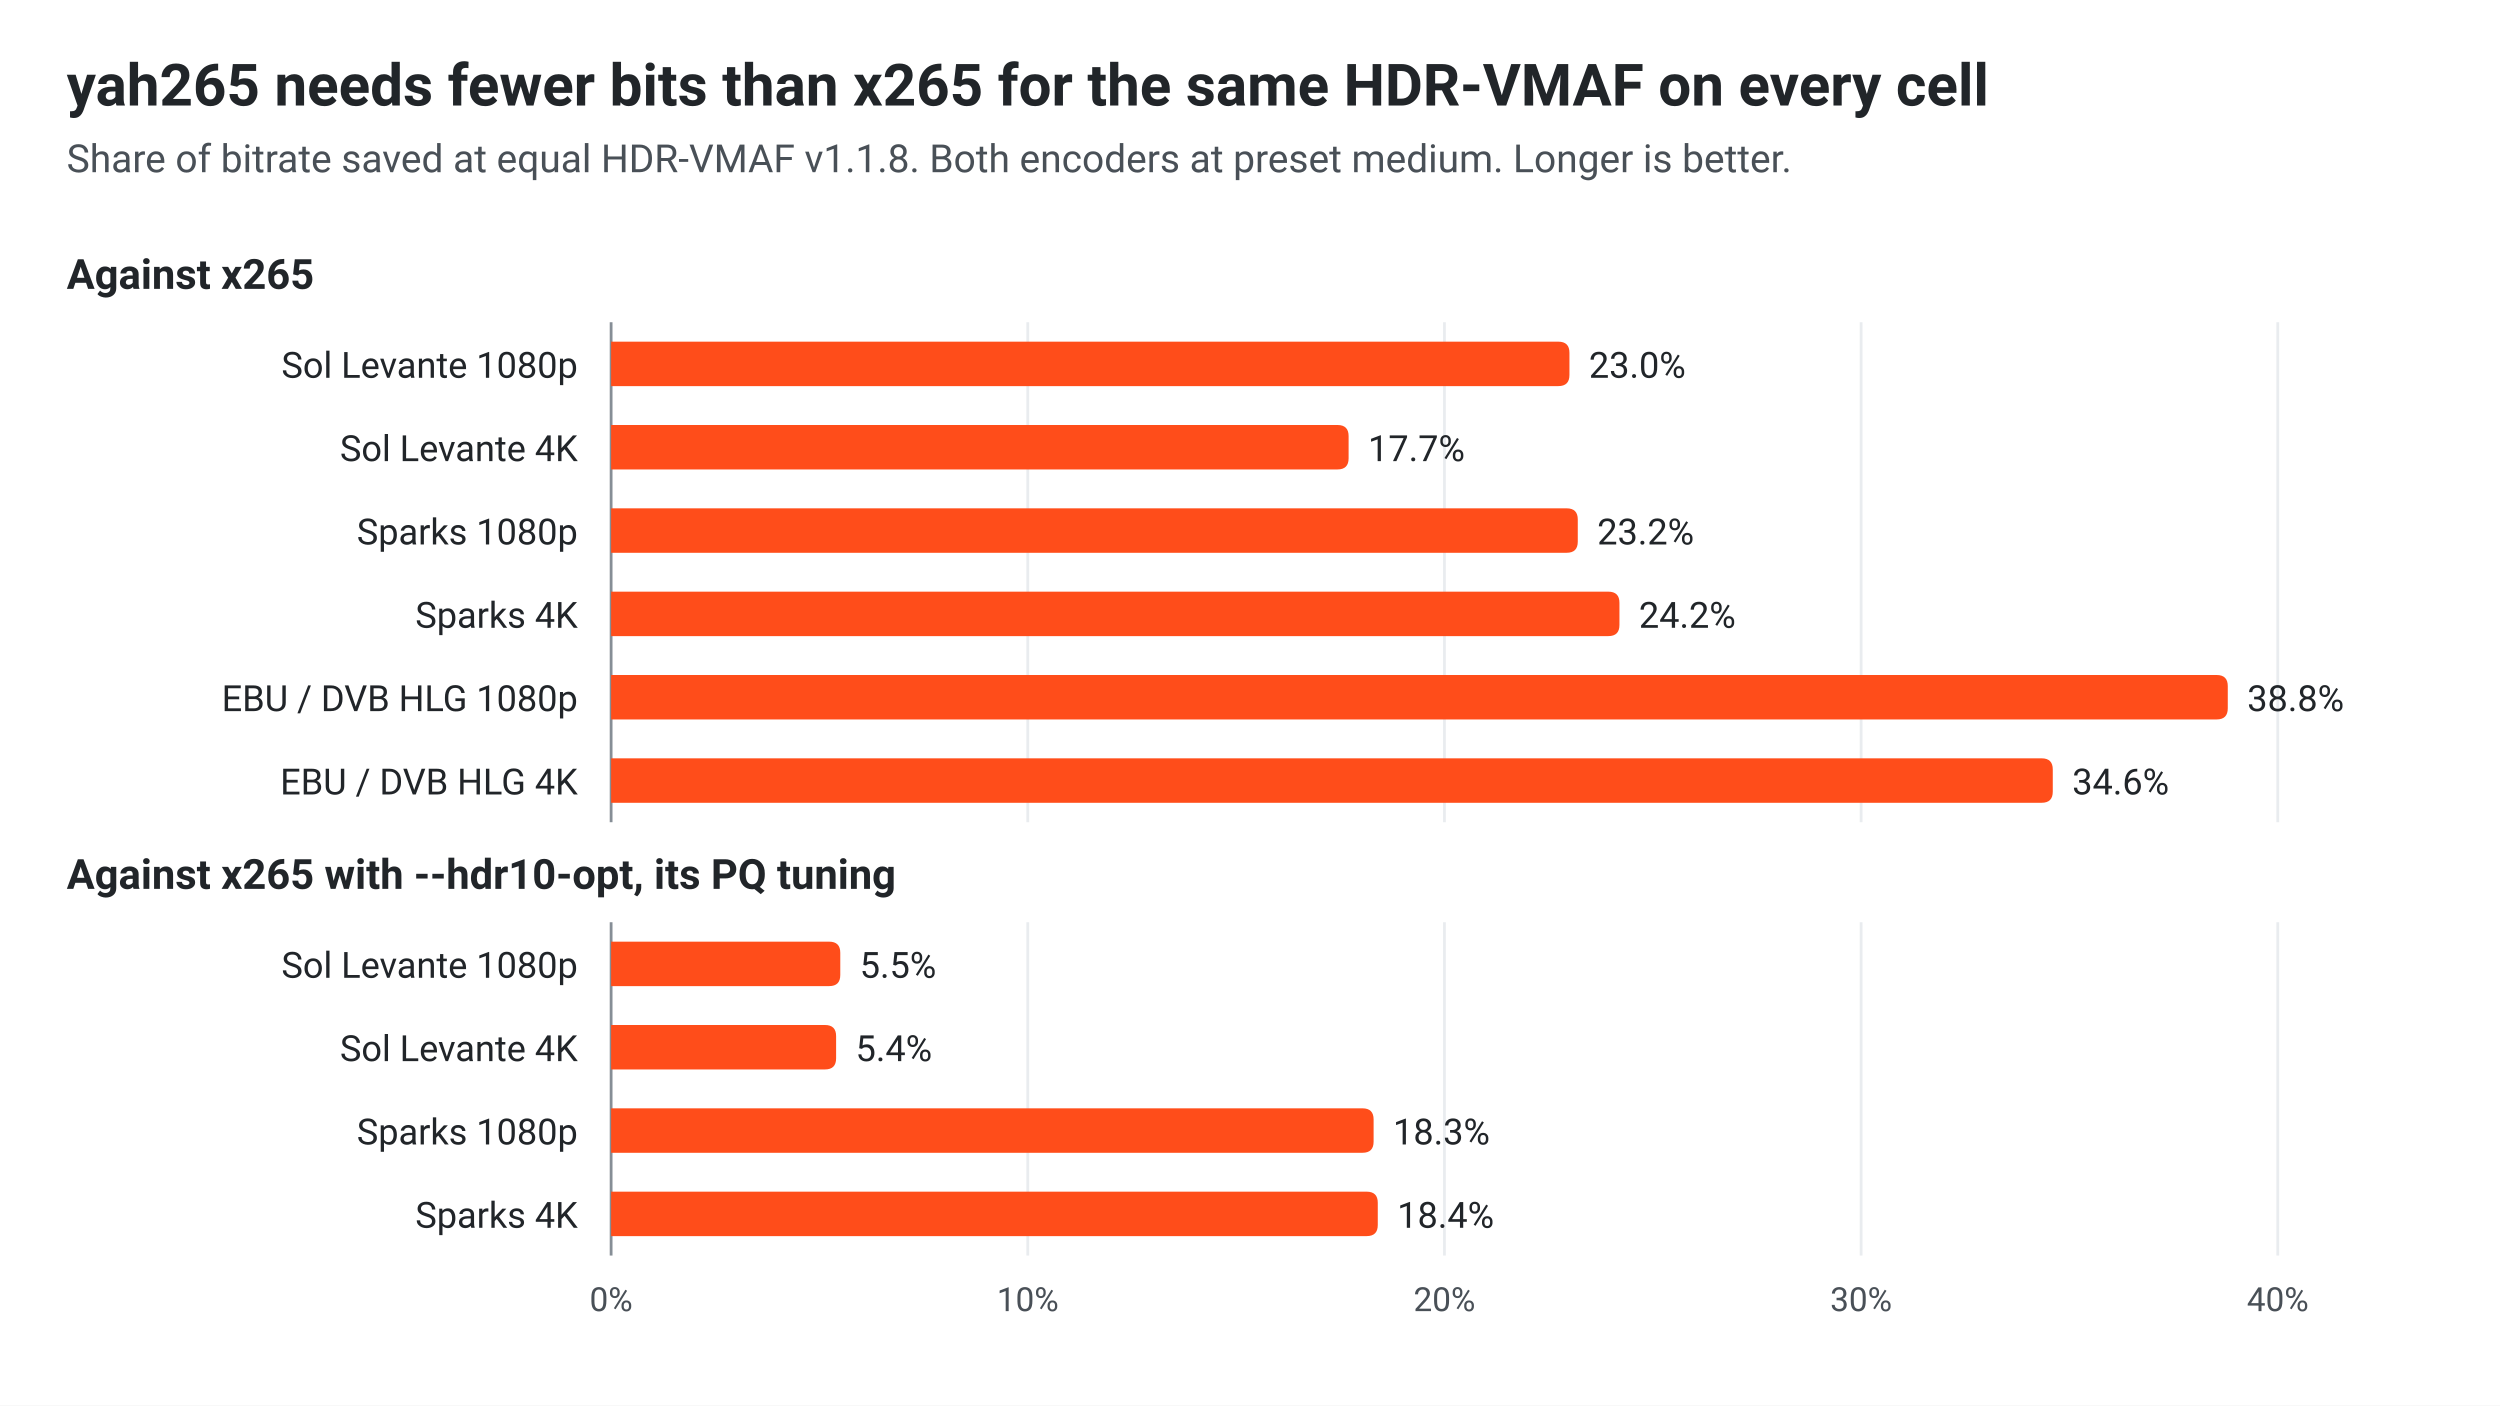
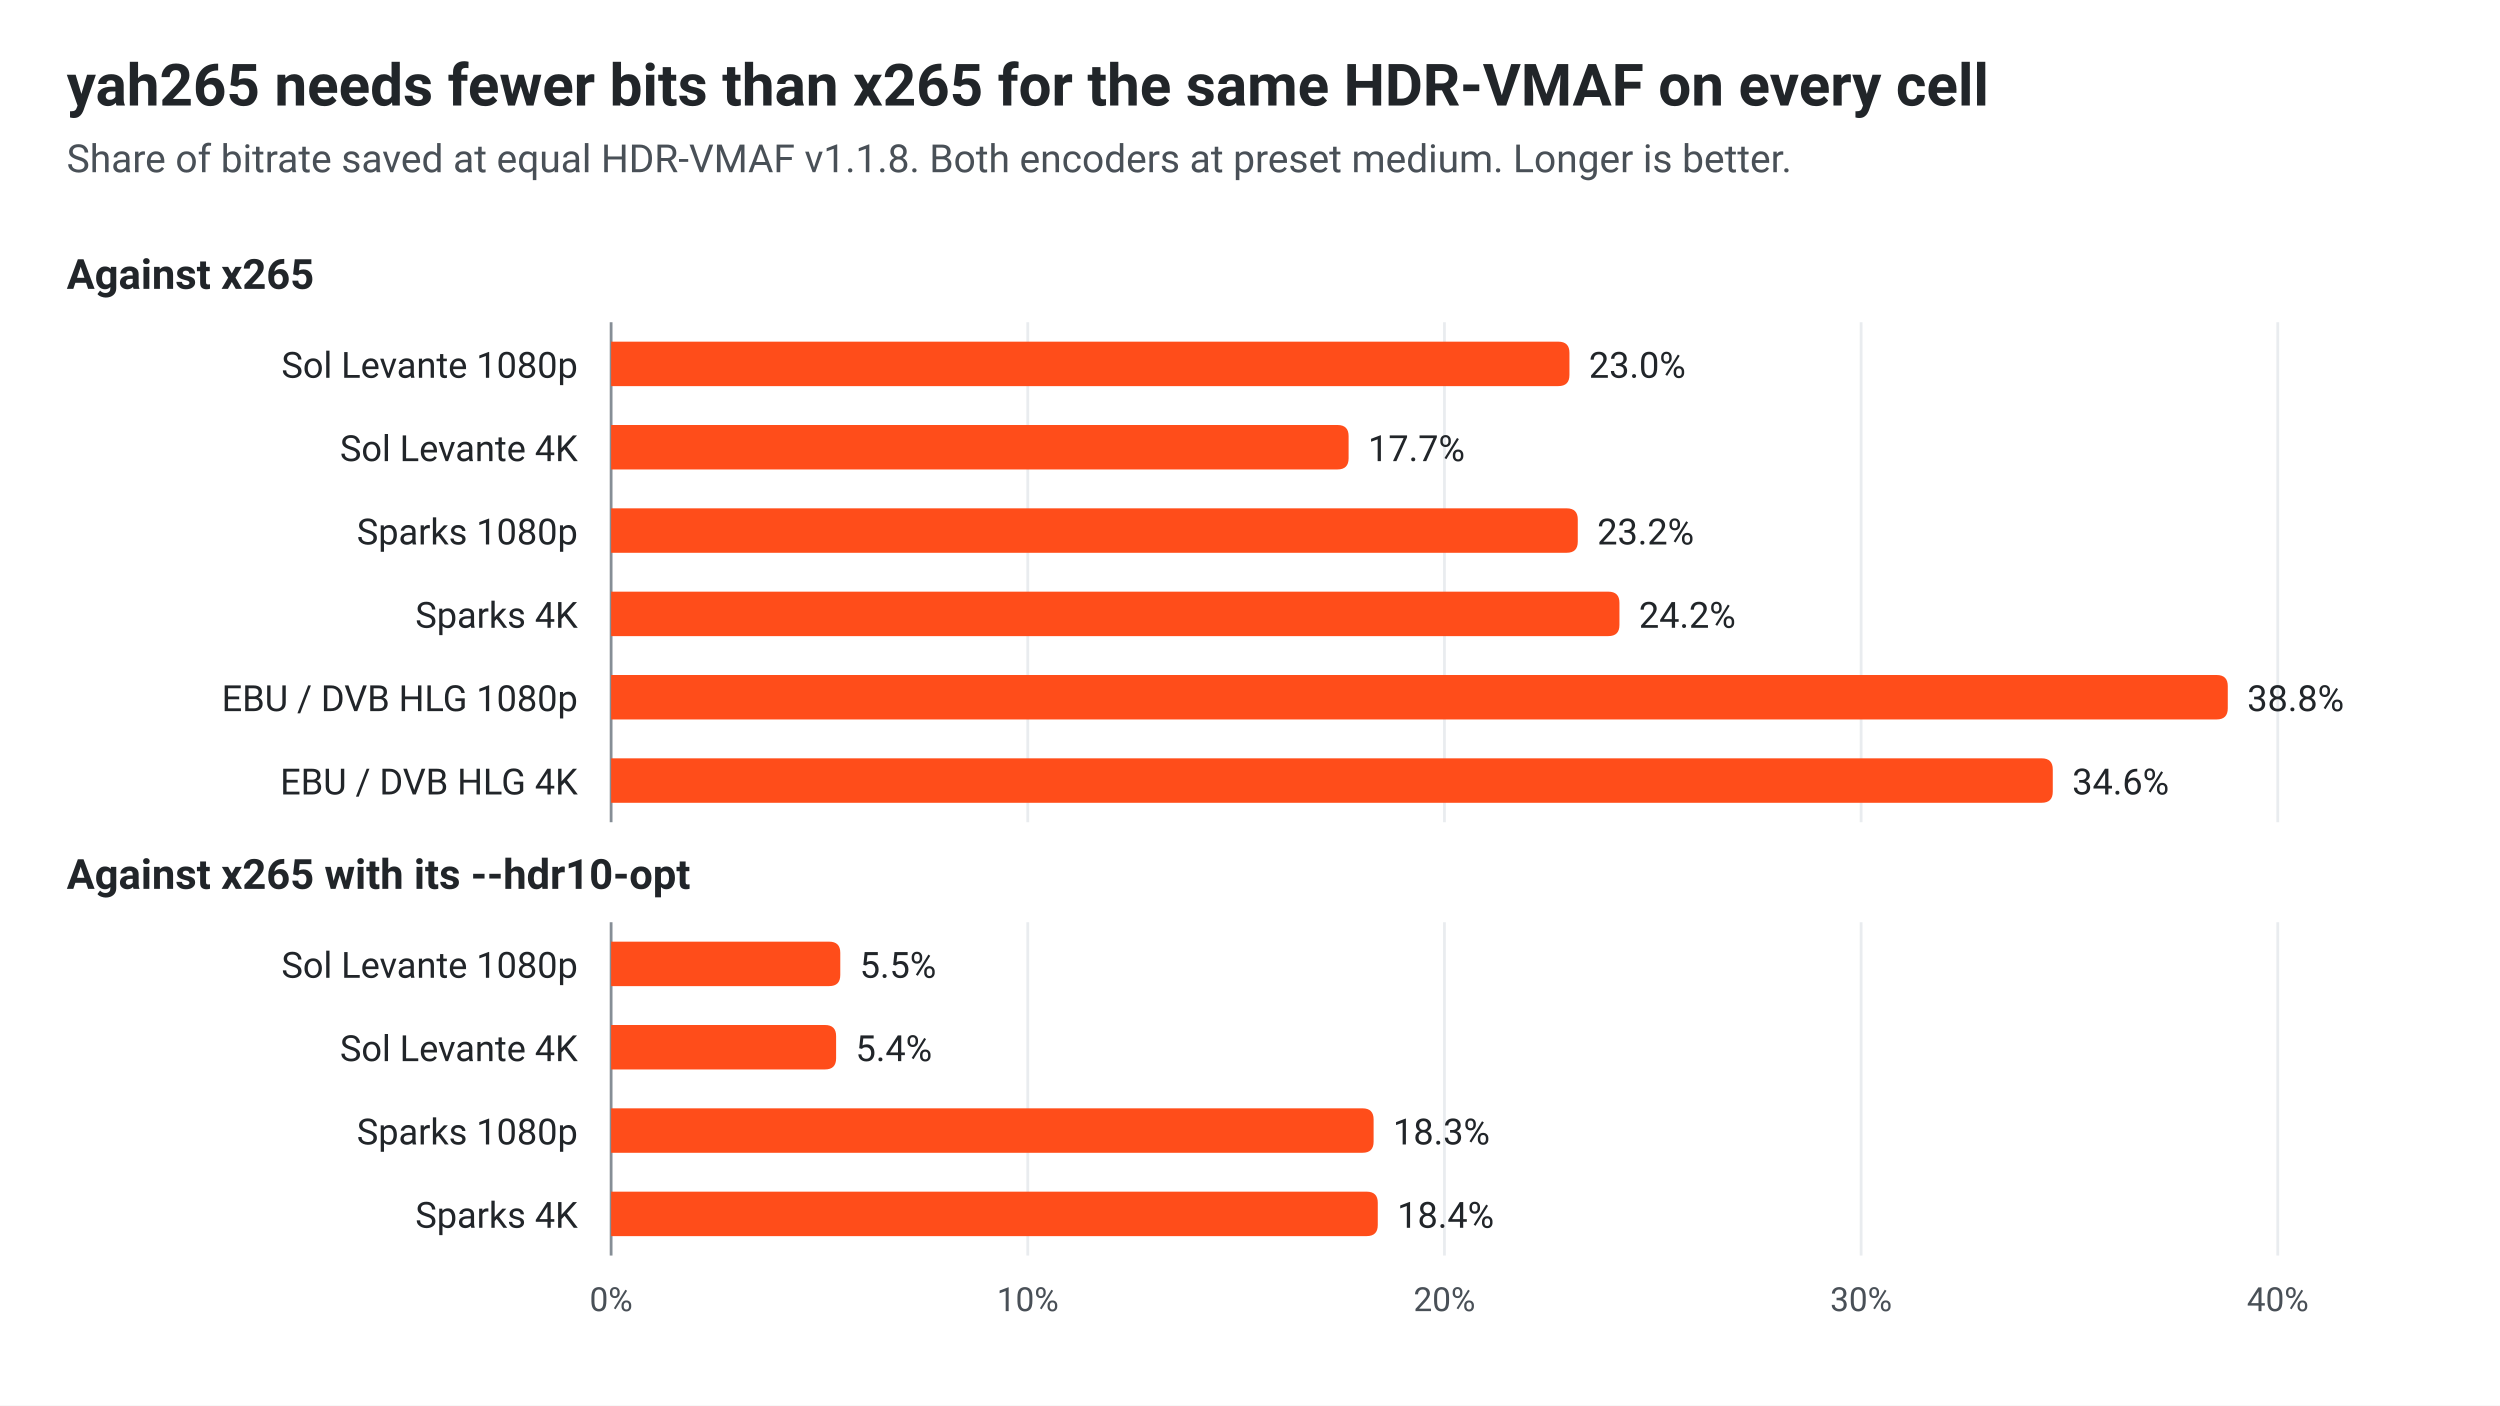
<svg xmlns="http://www.w3.org/2000/svg" viewBox="0 0 900 506" role="img">
  <style>
.bg{fill:#ffffff}.t1{fill:#212529}.t2{fill:#495057}.grid{stroke:#e9ecef}
.base{stroke:#868e96}.ring{stroke:#ffffff}.med{stroke:#212529}.band{fill:#f1f3f5}
.s1{fill:#ff4d1a}.s2{fill:#00919a}.s3{fill:#6250d6}.sx{fill:#868e96}
.l1{stroke:#ff4d1a}.l2{stroke:#00919a}.l3{stroke:#6250d6}.lx{stroke:#868e96}.span{stroke:#dee2e6}
.note{fill:#b8330a}.wash{fill:#ffe8dc}
text{font-family:system-ui,-apple-system,"Segoe UI",Roboto,Helvetica,Arial,sans-serif}
@media (prefers-color-scheme:dark){
.bg{fill:#1b1c1e}.t1{fill:#e9ecee}.t2{fill:#b6bcc1}.grid{stroke:#2e3135}
.base{stroke:#8f959a}.ring{stroke:#1b1c1e}.med{stroke:#e9ecee}.band{fill:#23262a}
.s1{fill:#ff4d1a}.s2{fill:#12a3ad}.s3{fill:#9085e9}.sx{fill:#8f959a}
.l1{stroke:#ff4d1a}.l2{stroke:#12a3ad}.l3{stroke:#9085e9}.lx{stroke:#8f959a}.span{stroke:#3a3e43}
.note{fill:#ff8a5c}.wash{fill:#45200f}}
</style>
  <rect width="100%" height="100%" class="bg" />
  <text x="24.0" y="38.0" font-size="21" class="t1" text-anchor="start" font-weight="600">yah265 needs fewer bits than x265 for the same HDR-VMAF on every cell</text>
  <text x="24.0" y="62.0" font-size="14" class="t2" text-anchor="start">Share of bitrate saved at equal HDR-VMAF v1.1.8. Both encoders at preset medium. Longer is better.</text>
  <text x="24.0" y="104.0" font-size="15" class="t1" text-anchor="start" font-weight="600">Against x265</text>
  <line x1="370.0" y1="116" x2="370.0" y2="296" class="grid" />
  <line x1="520.0" y1="116" x2="520.0" y2="296" class="grid" />
  <line x1="670.0" y1="116" x2="670.0" y2="296" class="grid" />
  <line x1="820.0" y1="116" x2="820.0" y2="296" class="grid" />
  <line x1="220.0" y1="116" x2="220.0" y2="296" class="base" />
  <text x="208.0" y="136.0" font-size="13" class="t1" text-anchor="end">Sol Levante 1080p</text>
  <path d="M220.0,123.0 H561.0 Q565.0,123.0 565.0,127.0 V135.0 Q565.0,139.0 561.0,139.0 H220.0 Z" class="s1" />
  <text x="572.0" y="136.0" font-size="13" class="t1" text-anchor="start">23.0%</text>
  <text x="208.0" y="166.0" font-size="13" class="t1" text-anchor="end">Sol Levante 4K</text>
  <path d="M220.0,153.0 H481.5 Q485.5,153.0 485.5,157.0 V165.0 Q485.5,169.0 481.5,169.0 H220.0 Z" class="s1" />
  <text x="492.5" y="166.0" font-size="13" class="t1" text-anchor="start">17.7%</text>
  <text x="208.0" y="196.0" font-size="13" class="t1" text-anchor="end">Sparks 1080p</text>
  <path d="M220.0,183.0 H564.0 Q568.0,183.0 568.0,187.0 V195.0 Q568.0,199.0 564.0,199.0 H220.0 Z" class="s1" />
  <text x="575.0" y="196.0" font-size="13" class="t1" text-anchor="start">23.2%</text>
  <text x="208.0" y="226.0" font-size="13" class="t1" text-anchor="end">Sparks 4K</text>
  <path d="M220.0,213.0 H579.0 Q583.0,213.0 583.0,217.0 V225.0 Q583.0,229.0 579.0,229.0 H220.0 Z" class="s1" />
  <text x="590.0" y="226.0" font-size="13" class="t1" text-anchor="start">24.2%</text>
  <text x="208.0" y="256.0" font-size="13" class="t1" text-anchor="end">EBU / DVB HLG 1080p</text>
  <path d="M220.0,243.0 H798.0 Q802.0,243.0 802.0,247.0 V255.0 Q802.0,259.0 798.0,259.0 H220.0 Z" class="s1" />
  <text x="809.0" y="256.0" font-size="13" class="t1" text-anchor="start">38.8%</text>
  <text x="208.0" y="286.0" font-size="13" class="t1" text-anchor="end">EBU / DVB HLG 4K</text>
  <path d="M220.0,273.0 H735.0 Q739.0,273.0 739.0,277.0 V285.0 Q739.0,289.0 735.0,289.0 H220.0 Z" class="s1" />
  <text x="746.0" y="286.0" font-size="13" class="t1" text-anchor="start">34.6%</text>
-   <text x="24.0" y="320.0" font-size="15" class="t1" text-anchor="start" font-weight="600">Against x265 with --hdr10-opt, its PQ tuning</text>
+   <text x="24.0" y="320.0" font-size="15" class="t1" text-anchor="start" font-weight="600">Against x265 with its --hdr10-opt</text>
  <line x1="370.0" y1="332" x2="370.0" y2="452" class="grid" />
  <line x1="520.0" y1="332" x2="520.0" y2="452" class="grid" />
  <line x1="670.0" y1="332" x2="670.0" y2="452" class="grid" />
  <line x1="820.0" y1="332" x2="820.0" y2="452" class="grid" />
  <line x1="220.0" y1="332" x2="220.0" y2="452" class="base" />
  <text x="208.0" y="352.0" font-size="13" class="t1" text-anchor="end">Sol Levante 1080p</text>
  <path d="M220.0,339.0 H298.5 Q302.5,339.0 302.5,343.0 V351.0 Q302.5,355.0 298.5,355.0 H220.0 Z" class="s1" />
  <text x="309.5" y="352.0" font-size="13" class="t1" text-anchor="start">5.5%</text>
  <text x="208.0" y="382.0" font-size="13" class="t1" text-anchor="end">Sol Levante 4K</text>
  <path d="M220.0,369.0 H297.0 Q301.0,369.0 301.0,373.0 V381.0 Q301.0,385.0 297.0,385.0 H220.0 Z" class="s1" />
  <text x="308.0" y="382.0" font-size="13" class="t1" text-anchor="start">5.4%</text>
  <text x="208.0" y="412.0" font-size="13" class="t1" text-anchor="end">Sparks 1080p</text>
  <path d="M220.0,399.0 H490.5 Q494.5,399.0 494.5,403.0 V411.0 Q494.5,415.0 490.5,415.0 H220.0 Z" class="s1" />
  <text x="501.5" y="412.0" font-size="13" class="t1" text-anchor="start">18.3%</text>
  <text x="208.0" y="442.0" font-size="13" class="t1" text-anchor="end">Sparks 4K</text>
  <path d="M220.0,429.0 H492.0 Q496.0,429.0 496.0,433.0 V441.0 Q496.0,445.0 492.0,445.0 H220.0 Z" class="s1" />
  <text x="503.0" y="442.0" font-size="13" class="t1" text-anchor="start">18.4%</text>
  <text x="220.0" y="472.0" font-size="12" class="t2" text-anchor="middle">0%</text>
  <text x="370.0" y="472.0" font-size="12" class="t2" text-anchor="middle">10%</text>
  <text x="520.0" y="472.0" font-size="12" class="t2" text-anchor="middle">20%</text>
  <text x="670.0" y="472.0" font-size="12" class="t2" text-anchor="middle">30%</text>
  <text x="820.0" y="472.0" font-size="12" class="t2" text-anchor="middle">40%</text>
</svg>
